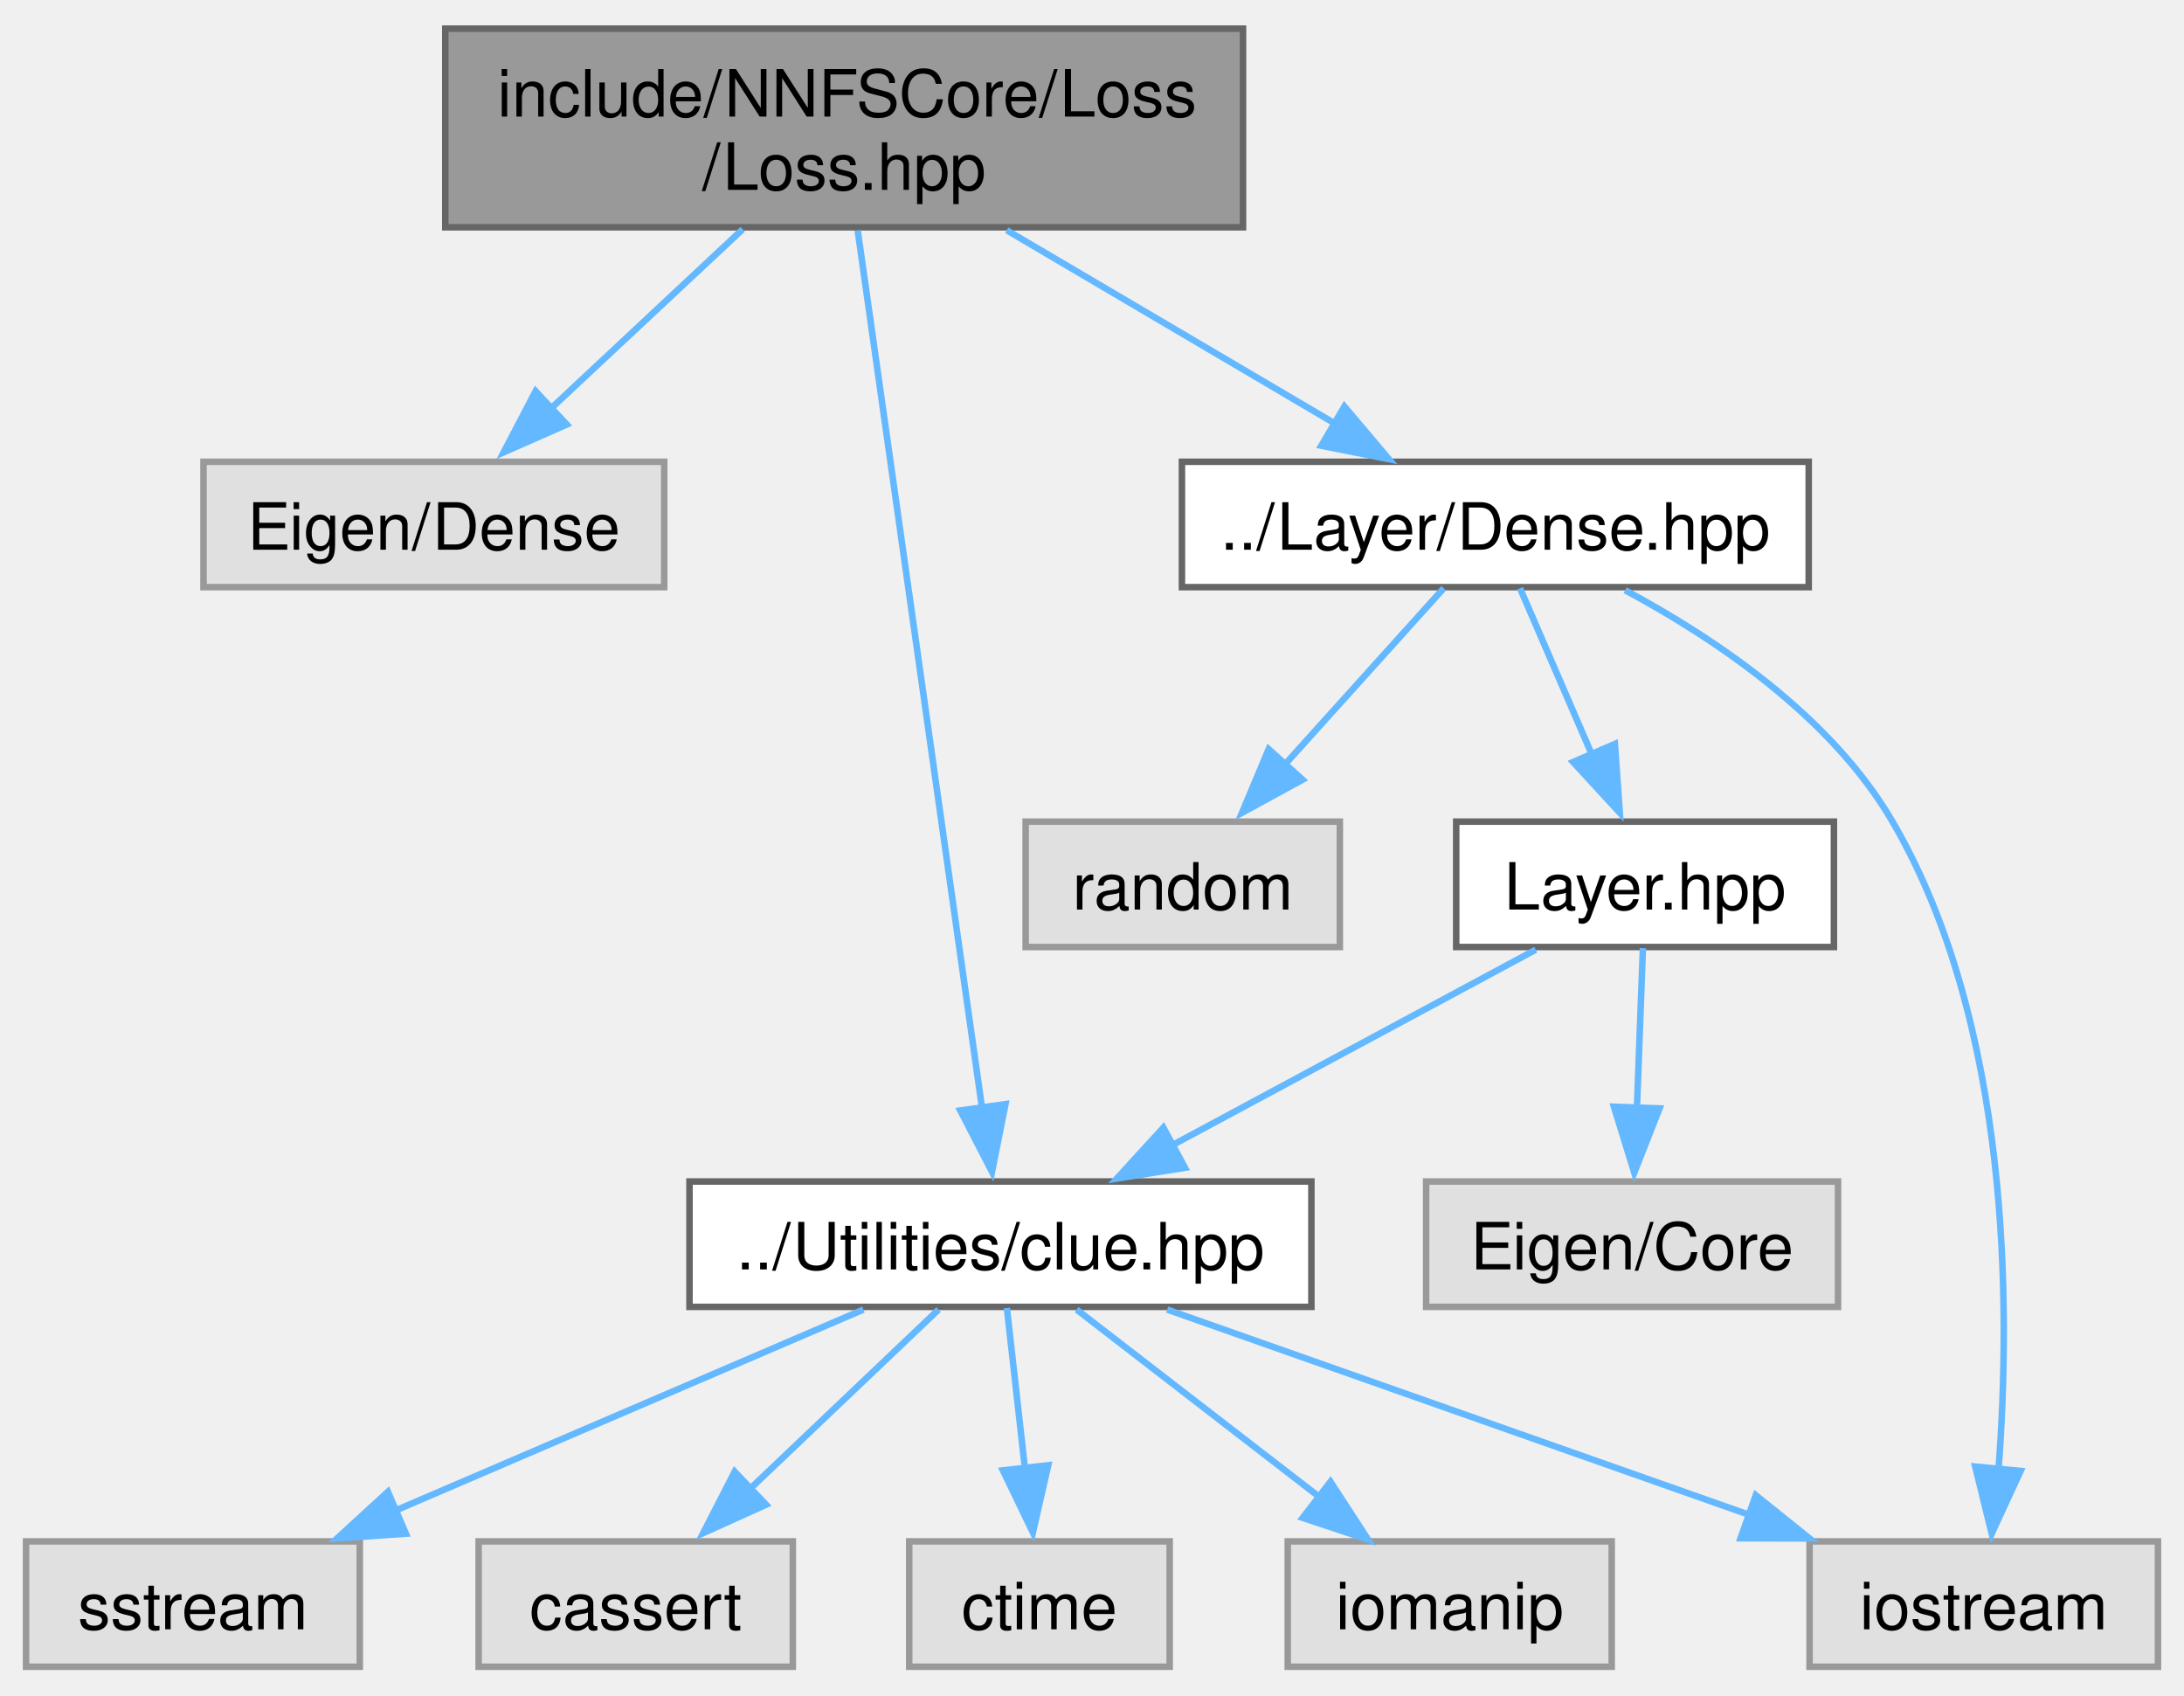
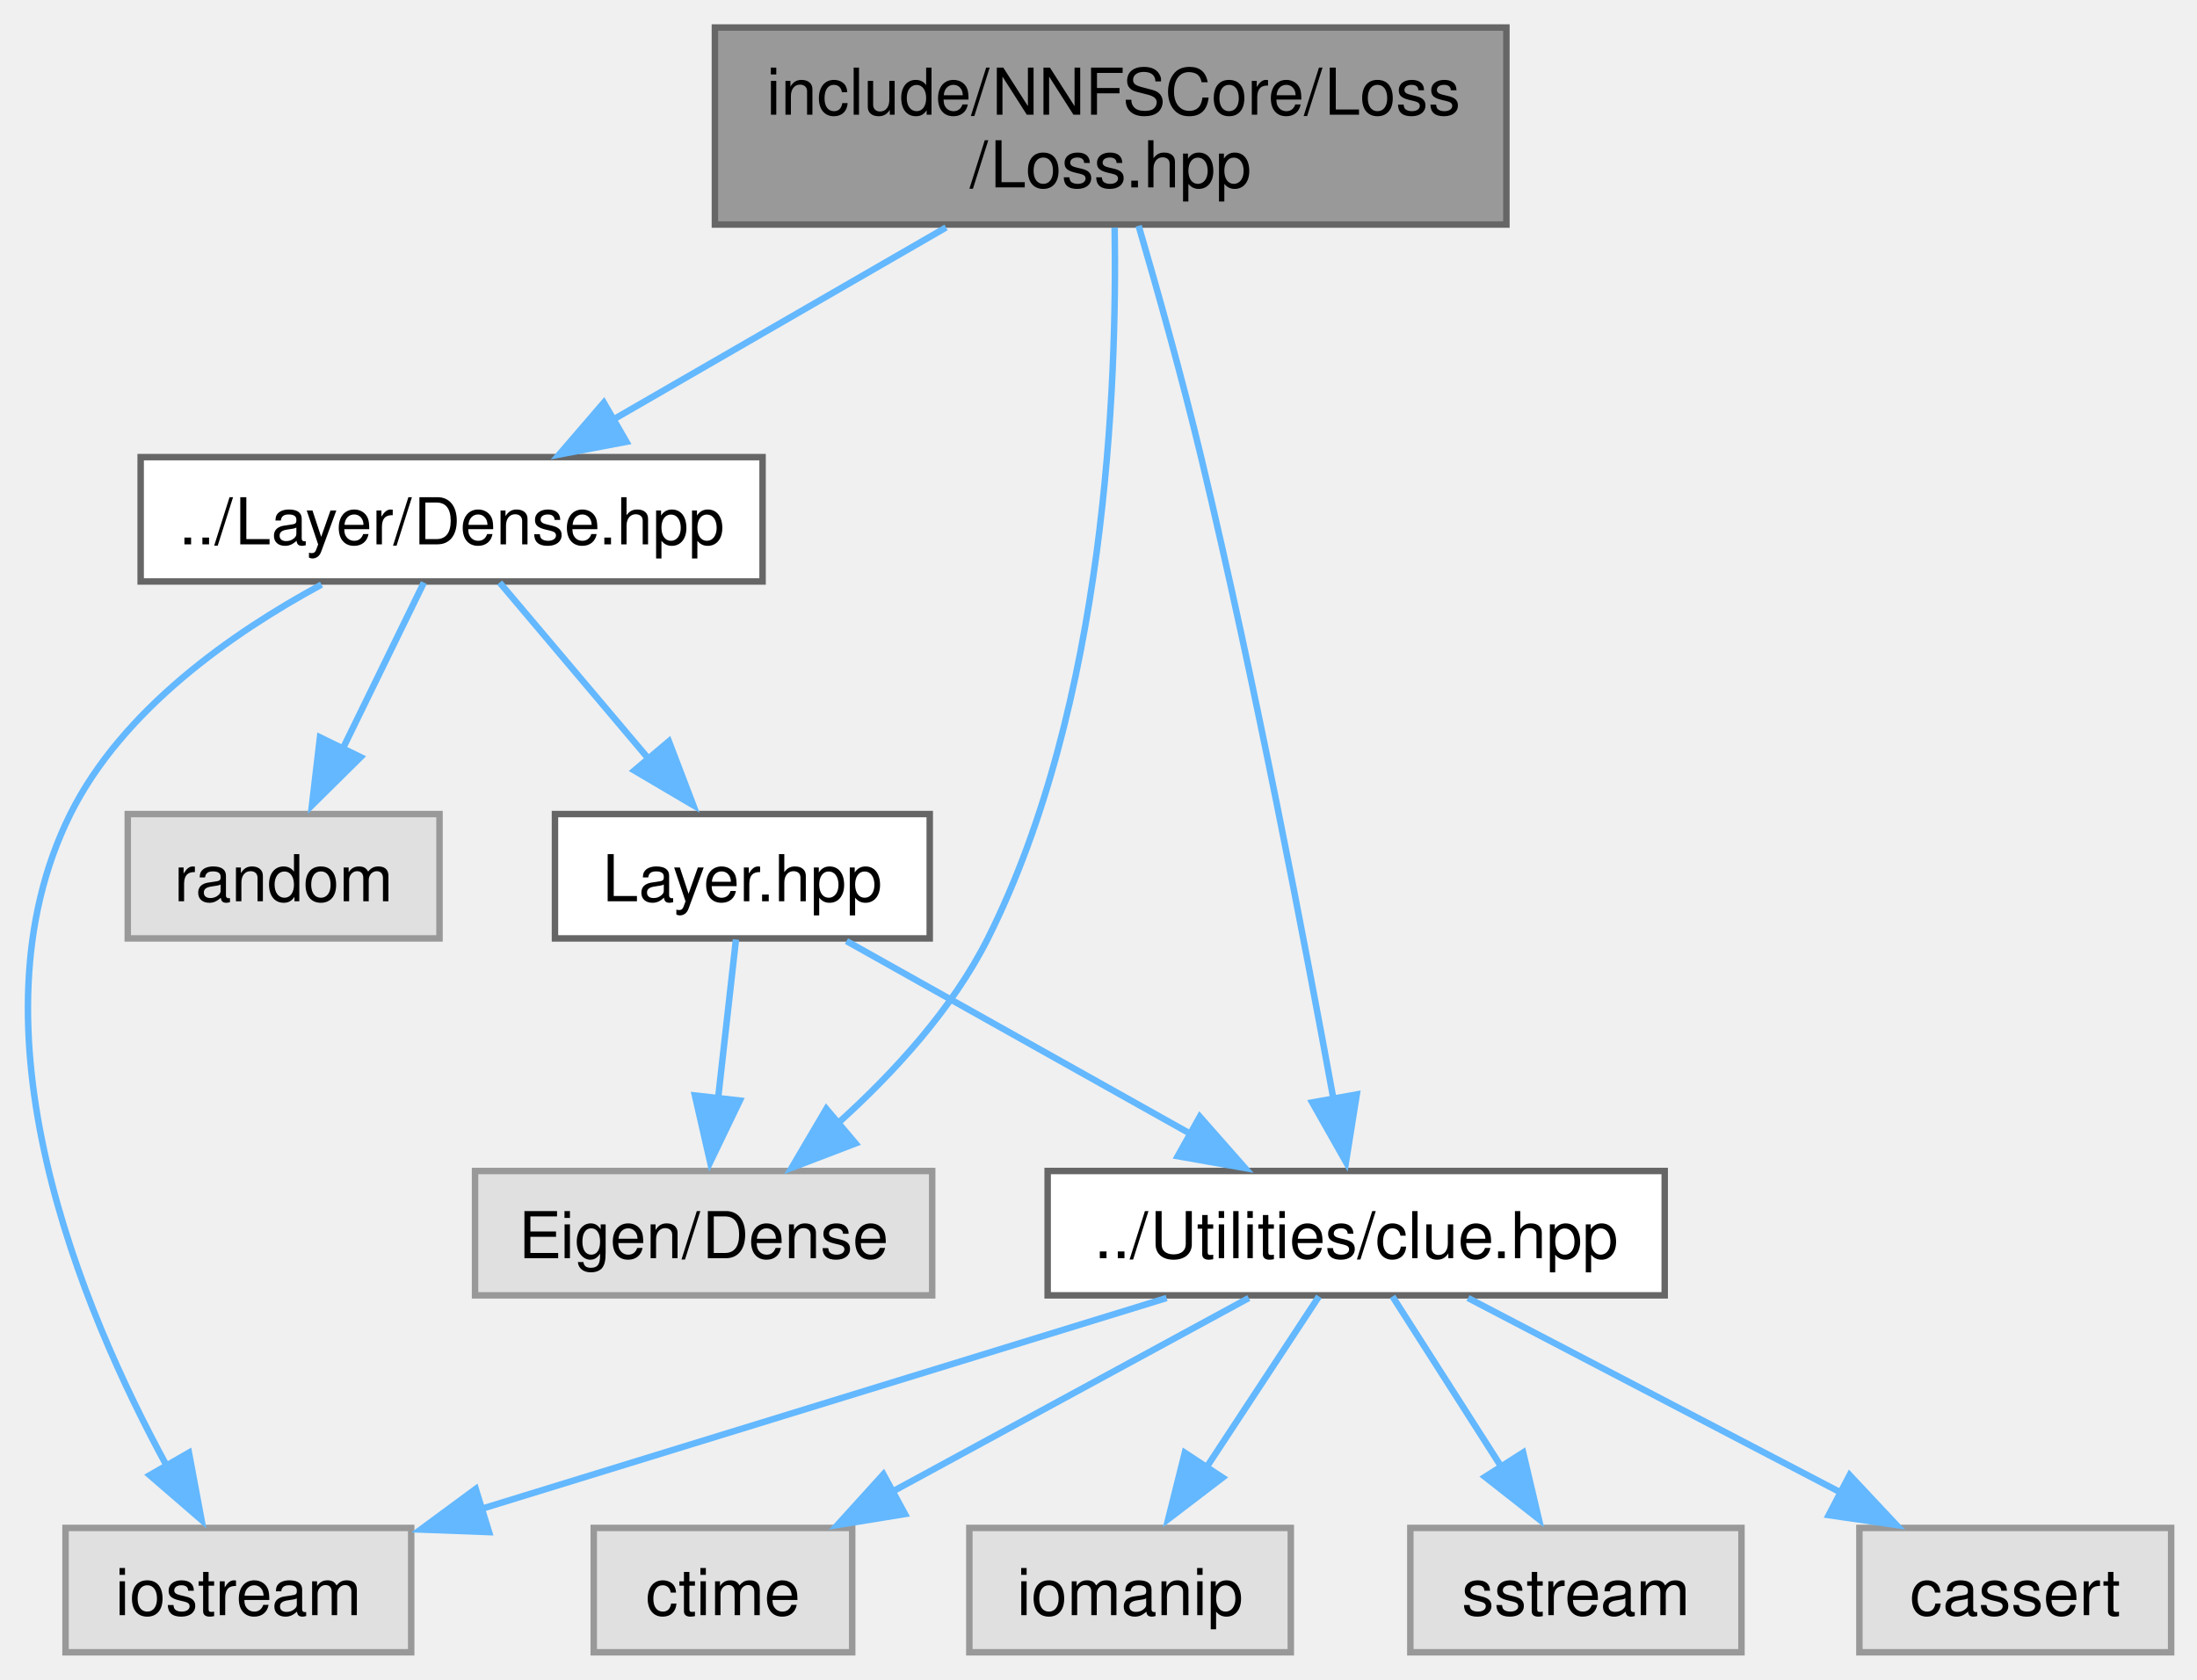
- <svg xmlns="http://www.w3.org/2000/svg" xmlns:xlink="http://www.w3.org/1999/xlink" width="335pt" height="260pt" viewBox="0.00 0.00 335.38 259.50">
+ <svg xmlns="http://www.w3.org/2000/svg" xmlns:xlink="http://www.w3.org/1999/xlink" width="340pt" height="260pt" viewBox="0.00 0.00 340.02 259.50">
  <g id="graph0" class="graph" transform="scale(1 1) rotate(0) translate(4 255.5)">
    <g id="node1" class="node">
      <g id="a_node1">
        <a xlink:title=" ">
-           <polygon fill="#999999" stroke="#666666" points="186.88,-251.5 64.38,-251.5 64.38,-221 186.88,-221 186.88,-251.5" />
-           <text text-anchor="start" x="72.38" y="-238" font-family="Helvetica,sans-Serif" font-size="10.00">include/NNFSCore/Loss</text>
-           <text text-anchor="middle" x="125.62" y="-226.75" font-family="Helvetica,sans-Serif" font-size="10.00">/Loss.hpp</text>
+           <polygon fill="#999999" stroke="#666666" points="229.14,-251.5 106.64,-251.5 106.64,-221 229.14,-221 229.14,-251.5" />
+           <text text-anchor="start" x="114.64" y="-238" font-family="Helvetica,sans-Serif" font-size="10.00">include/NNFSCore/Loss</text>
+           <text text-anchor="middle" x="167.89" y="-226.75" font-family="Helvetica,sans-Serif" font-size="10.00">/Loss.hpp</text>
        </a>
      </g>
    </g>
    <g id="node2" class="node">
      <g id="a_node2">
        <a xlink:title=" ">
-           <polygon fill="#e0e0e0" stroke="#999999" points="98,-185 27.25,-185 27.25,-165.75 98,-165.75 98,-185" />
-           <text text-anchor="middle" x="62.62" y="-171.5" font-family="Helvetica,sans-Serif" font-size="10.00">Eigen/Dense</text>
+           <polygon fill="#e0e0e0" stroke="#999999" points="140.27,-74.5 69.52,-74.5 69.52,-55.25 140.27,-55.25 140.27,-74.5" />
+           <text text-anchor="middle" x="104.89" y="-61" font-family="Helvetica,sans-Serif" font-size="10.00">Eigen/Dense</text>
        </a>
      </g>
    </g>
    <g id="edge1" class="edge">
-       <path fill="none" stroke="#63b8ff" d="M110.05,-220.7C101.01,-212.25 89.6,-201.58 80.23,-192.83" />
-       <polygon fill="#63b8ff" stroke="#63b8ff" points="83.03,-190.72 73.34,-186.45 78.25,-195.84 83.03,-190.72" />
+       <path fill="none" stroke="#63b8ff" d="M168.51,-220.54C168.91,-196.28 167.16,-146.93 148.89,-110.5 143.41,-99.56 134.25,-89.62 125.7,-81.91" />
+       <polygon fill="#63b8ff" stroke="#63b8ff" points="128.41,-78.77 118.52,-74.99 123.89,-84.12 128.41,-78.77" />
    </g>
    <g id="node3" class="node">
      <g id="a_node3">
        <a xlink:href="clue_8hpp.html" target="_top" xlink:title=" ">
-           <polygon fill="white" stroke="#666666" points="197.38,-74.5 101.88,-74.5 101.88,-55.25 197.38,-55.25 197.38,-74.5" />
-           <text text-anchor="middle" x="149.62" y="-61" font-family="Helvetica,sans-Serif" font-size="10.00">../Utilities/clue.hpp</text>
+           <polygon fill="white" stroke="#666666" points="253.64,-74.5 158.14,-74.5 158.14,-55.25 253.64,-55.25 253.64,-74.5" />
+           <text text-anchor="middle" x="205.89" y="-61" font-family="Helvetica,sans-Serif" font-size="10.00">../Utilities/clue.hpp</text>
        </a>
      </g>
    </g>
    <g id="edge2" class="edge">
-       <path fill="none" stroke="#63b8ff" d="M127.71,-220.52C132.04,-189.99 141.98,-119.83 146.84,-85.51" />
-       <polygon fill="#63b8ff" stroke="#63b8ff" points="150.4,-86.38 148.33,-75.99 143.47,-85.4 150.4,-86.38" />
+       <path fill="none" stroke="#63b8ff" d="M172.22,-220.81C175.14,-210.81 178.98,-197.15 181.89,-185 190.23,-150.23 198.05,-109.3 202.38,-85.59" />
+       <polygon fill="#63b8ff" stroke="#63b8ff" points="205.98,-86.35 204.31,-75.89 199.09,-85.11 205.98,-86.35" />
    </g>
    <g id="node9" class="node">
      <g id="a_node9">
        <a xlink:href="_dense_8hpp.html" target="_top" xlink:title=" ">
-           <polygon fill="white" stroke="#666666" points="273.75,-185 177.5,-185 177.5,-165.75 273.75,-165.75 273.75,-185" />
-           <text text-anchor="middle" x="225.62" y="-171.5" font-family="Helvetica,sans-Serif" font-size="10.00">../Layer/Dense.hpp</text>
+           <polygon fill="white" stroke="#666666" points="114.02,-185 17.77,-185 17.77,-165.75 114.02,-165.75 114.02,-185" />
+           <text text-anchor="middle" x="65.89" y="-171.5" font-family="Helvetica,sans-Serif" font-size="10.00">../Layer/Dense.hpp</text>
        </a>
      </g>
    </g>
    <g id="edge8" class="edge">
-       <path fill="none" stroke="#63b8ff" d="M150.6,-220.55C165.98,-211.49 185.61,-199.94 200.93,-190.91" />
-       <polygon fill="#63b8ff" stroke="#63b8ff" points="202.45,-193.49 209.29,-185.4 198.9,-187.46 202.45,-193.49" />
+       <path fill="none" stroke="#63b8ff" d="M142.42,-220.55C126.59,-211.41 106.33,-199.72 90.64,-190.66" />
+       <polygon fill="#63b8ff" stroke="#63b8ff" points="92.95,-187.37 82.54,-185.4 89.45,-193.43 92.95,-187.37" />
    </g>
    <g id="node4" class="node">
      <g id="a_node4">
        <a xlink:title=" ">
-           <polygon fill="#e0e0e0" stroke="#999999" points="243.5,-19.25 193.75,-19.25 193.75,0 243.5,0 243.5,-19.25" />
-           <text text-anchor="middle" x="218.62" y="-5.75" font-family="Helvetica,sans-Serif" font-size="10.00">iomanip</text>
+           <polygon fill="#e0e0e0" stroke="#999999" points="195.77,-19.25 146.02,-19.25 146.02,0 195.77,0 195.77,-19.25" />
+           <text text-anchor="middle" x="170.89" y="-5.75" font-family="Helvetica,sans-Serif" font-size="10.00">iomanip</text>
        </a>
      </g>
    </g>
    <g id="edge3" class="edge">
-       <path fill="none" stroke="#63b8ff" d="M161.33,-54.84C171.5,-46.99 186.46,-35.45 198.54,-26.12" />
-       <polygon fill="#63b8ff" stroke="#63b8ff" points="200.31,-28.41 206.09,-19.52 196.04,-22.86 200.31,-28.41" />
+       <path fill="none" stroke="#63b8ff" d="M200.12,-55.08C195.43,-47.96 188.68,-37.68 182.84,-28.8" />
+       <polygon fill="#63b8ff" stroke="#63b8ff" points="185.22,-27.04 176.8,-20.61 179.37,-30.89 185.22,-27.04" />
    </g>
    <g id="node5" class="node">
      <g id="a_node5">
        <a xlink:title=" ">
-           <polygon fill="#e0e0e0" stroke="#999999" points="51.25,-19.25 0,-19.25 0,0 51.25,0 51.25,-19.25" />
-           <text text-anchor="middle" x="25.62" y="-5.75" font-family="Helvetica,sans-Serif" font-size="10.00">sstream</text>
+           <polygon fill="#e0e0e0" stroke="#999999" points="265.52,-19.25 214.27,-19.25 214.27,0 265.52,0 265.52,-19.25" />
+           <text text-anchor="middle" x="239.89" y="-5.75" font-family="Helvetica,sans-Serif" font-size="10.00">sstream</text>
        </a>
      </g>
    </g>
    <g id="edge4" class="edge">
-       <path fill="none" stroke="#63b8ff" d="M128.59,-54.84C108.91,-46.39 79.25,-33.65 56.81,-24.02" />
-       <polygon fill="#63b8ff" stroke="#63b8ff" points="58.33,-20.43 47.76,-19.7 55.57,-26.86 58.33,-20.43" />
+       <path fill="none" stroke="#63b8ff" d="M211.51,-55.08C216.06,-47.96 222.62,-37.68 228.29,-28.8" />
+       <polygon fill="#63b8ff" stroke="#63b8ff" points="231.73,-30.92 234.16,-20.61 225.83,-27.15 231.73,-30.92" />
    </g>
    <g id="node6" class="node">
      <g id="a_node6">
        <a xlink:title=" ">
-           <polygon fill="#e0e0e0" stroke="#999999" points="117.75,-19.25 69.5,-19.25 69.5,0 117.75,0 117.75,-19.25" />
-           <text text-anchor="middle" x="93.62" y="-5.75" font-family="Helvetica,sans-Serif" font-size="10.00">cassert</text>
+           <polygon fill="#e0e0e0" stroke="#999999" points="332.02,-19.25 283.77,-19.25 283.77,0 332.02,0 332.02,-19.25" />
+           <text text-anchor="middle" x="307.89" y="-5.75" font-family="Helvetica,sans-Serif" font-size="10.00">cassert</text>
        </a>
      </g>
    </g>
    <g id="edge5" class="edge">
-       <path fill="none" stroke="#63b8ff" d="M140.13,-54.84C132.11,-47.22 120.44,-36.12 110.8,-26.95" />
-       <polygon fill="#63b8ff" stroke="#63b8ff" points="113.64,-24.88 103.98,-20.52 108.82,-29.95 113.64,-24.88" />
+       <path fill="none" stroke="#63b8ff" d="M223.2,-54.84C239.02,-46.58 262.68,-34.23 280.98,-24.68" />
+       <polygon fill="#63b8ff" stroke="#63b8ff" points="282.26,-27.43 289.51,-19.7 279.02,-21.23 282.26,-27.43" />
    </g>
    <g id="node7" class="node">
      <g id="a_node7">
        <a xlink:title=" ">
-           <polygon fill="#e0e0e0" stroke="#999999" points="327.38,-19.25 273.88,-19.25 273.88,0 327.38,0 327.38,-19.25" />
-           <text text-anchor="middle" x="300.62" y="-5.75" font-family="Helvetica,sans-Serif" font-size="10.00">iostream</text>
+           <polygon fill="#e0e0e0" stroke="#999999" points="59.64,-19.25 6.14,-19.25 6.14,0 59.64,0 59.64,-19.25" />
+           <text text-anchor="middle" x="32.89" y="-5.75" font-family="Helvetica,sans-Serif" font-size="10.00">iostream</text>
        </a>
      </g>
    </g>
    <g id="edge6" class="edge">
-       <path fill="none" stroke="#63b8ff" d="M175.24,-54.84C199.86,-46.16 237.29,-32.96 264.85,-23.24" />
-       <polygon fill="#63b8ff" stroke="#63b8ff" points="265.62,-26.33 273.88,-19.7 263.29,-19.73 265.62,-26.33" />
+       <path fill="none" stroke="#63b8ff" d="M176.55,-54.84C147.27,-45.83 102.19,-31.95 70.35,-22.15" />
+       <polygon fill="#63b8ff" stroke="#63b8ff" points="71.69,-18.6 61.1,-19 69.63,-25.29 71.69,-18.6" />
    </g>
    <g id="node8" class="node">
      <g id="a_node8">
        <a xlink:title=" ">
-           <polygon fill="#e0e0e0" stroke="#999999" points="175.62,-19.25 135.62,-19.25 135.62,0 175.62,0 175.62,-19.25" />
-           <text text-anchor="middle" x="155.62" y="-5.75" font-family="Helvetica,sans-Serif" font-size="10.00">ctime</text>
+           <polygon fill="#e0e0e0" stroke="#999999" points="127.89,-19.25 87.89,-19.25 87.89,0 127.89,0 127.89,-19.25" />
+           <text text-anchor="middle" x="107.89" y="-5.75" font-family="Helvetica,sans-Serif" font-size="10.00">ctime</text>
        </a>
      </g>
    </g>
    <g id="edge7" class="edge">
-       <path fill="none" stroke="#63b8ff" d="M150.62,-55.08C151.37,-48.42 152.43,-38.99 153.38,-30.53" />
-       <polygon fill="#63b8ff" stroke="#63b8ff" points="156.97,-30.94 154.61,-20.61 150.01,-30.15 156.97,-30.94" />
+       <path fill="none" stroke="#63b8ff" d="M189.27,-54.84C174.21,-46.66 151.75,-34.46 134.24,-24.94" />
+       <polygon fill="#63b8ff" stroke="#63b8ff" points="136.06,-21.4 125.6,-19.7 132.72,-27.55 136.06,-21.4" />
    </g>
    <g id="edge9" class="edge">
-       <path fill="none" stroke="#63b8ff" d="M245.56,-165.28C259.49,-157.81 277.24,-145.84 286.62,-129.75 304.76,-98.67 304.79,-55.27 302.9,-30.34" />
-       <polygon fill="#63b8ff" stroke="#63b8ff" points="306.29,-30.06 301.85,-20.44 299.32,-30.73 306.29,-30.06" />
+       <path fill="none" stroke="#63b8ff" d="M45.76,-165.27C32.04,-157.85 14.96,-145.96 6.89,-129.75 -9.61,-96.57 8.62,-53.05 21.8,-28.86" />
+       <polygon fill="#63b8ff" stroke="#63b8ff" points="25.24,-30.9 27.19,-20.48 19.17,-27.41 25.24,-30.9" />
    </g>
    <g id="node10" class="node">
      <g id="a_node10">
        <a xlink:title=" ">
-           <polygon fill="#e0e0e0" stroke="#999999" points="201.75,-129.75 153.5,-129.75 153.5,-110.5 201.75,-110.5 201.75,-129.75" />
-           <text text-anchor="middle" x="177.62" y="-116.25" font-family="Helvetica,sans-Serif" font-size="10.00">random</text>
+           <polygon fill="#e0e0e0" stroke="#999999" points="64.02,-129.75 15.77,-129.75 15.77,-110.5 64.02,-110.5 64.02,-129.75" />
+           <text text-anchor="middle" x="39.89" y="-116.25" font-family="Helvetica,sans-Serif" font-size="10.00">random</text>
        </a>
      </g>
    </g>
    <g id="edge10" class="edge">
-       <path fill="none" stroke="#63b8ff" d="M217.7,-165.58C211,-158.15 201.21,-147.29 192.98,-138.16" />
-       <polygon fill="#63b8ff" stroke="#63b8ff" points="196.02,-136.19 186.72,-131.11 190.82,-140.88 196.02,-136.19" />
+       <path fill="none" stroke="#63b8ff" d="M61.6,-165.58C58.2,-158.61 53.32,-148.62 49.05,-139.87" />
+       <polygon fill="#63b8ff" stroke="#63b8ff" points="51.81,-138.56 44.28,-131.11 45.52,-141.63 51.81,-138.56" />
    </g>
    <g id="node11" class="node">
      <g id="a_node11">
        <a xlink:href="_layer_8hpp.html" target="_top" xlink:title=" ">
-           <polygon fill="white" stroke="#666666" points="277.62,-129.75 219.62,-129.75 219.62,-110.5 277.62,-110.5 277.62,-129.75" />
-           <text text-anchor="middle" x="248.62" y="-116.25" font-family="Helvetica,sans-Serif" font-size="10.00">Layer.hpp</text>
+           <polygon fill="white" stroke="#666666" points="139.89,-129.75 81.89,-129.75 81.89,-110.5 139.89,-110.5 139.89,-129.75" />
+           <text text-anchor="middle" x="110.89" y="-116.25" font-family="Helvetica,sans-Serif" font-size="10.00">Layer.hpp</text>
        </a>
      </g>
    </g>
    <g id="edge11" class="edge">
-       <path fill="none" stroke="#63b8ff" d="M229.42,-165.58C232.4,-158.69 236.66,-148.84 240.4,-140.16" />
-       <polygon fill="#63b8ff" stroke="#63b8ff" points="243.99,-141.68 244.74,-131.11 237.57,-138.9 243.99,-141.68" />
+       <path fill="none" stroke="#63b8ff" d="M73.33,-165.58C79.54,-158.23 88.6,-147.51 96.26,-138.44" />
+       <polygon fill="#63b8ff" stroke="#63b8ff" points="99.52,-141.01 103.3,-131.11 94.17,-136.49 99.52,-141.01" />
+     </g>
+     <g id="edge12" class="edge">
+       <path fill="none" stroke="#63b8ff" d="M109.9,-110.33C109.15,-103.67 108.09,-94.24 107.14,-85.78" />
+       <polygon fill="#63b8ff" stroke="#63b8ff" points="110.5,-85.4 105.91,-75.86 103.55,-86.19 110.5,-85.4" />
    </g>
    <g id="edge13" class="edge">
-       <path fill="none" stroke="#63b8ff" d="M231.83,-110.09C216.47,-101.83 193.51,-89.48 175.75,-79.93" />
-       <polygon fill="#63b8ff" stroke="#63b8ff" points="177.97,-76.61 167.5,-74.95 174.65,-82.77 177.97,-76.61" />
-     </g>
-     <g id="node12" class="node">
-       <g id="a_node12">
-         <a xlink:title=" ">
-           <polygon fill="#e0e0e0" stroke="#999999" points="278.25,-74.5 215,-74.5 215,-55.25 278.25,-55.25 278.25,-74.5" />
-           <text text-anchor="middle" x="246.62" y="-61" font-family="Helvetica,sans-Serif" font-size="10.00">Eigen/Core</text>
-         </a>
-       </g>
-     </g>
-     <g id="edge12" class="edge">
-       <path fill="none" stroke="#63b8ff" d="M248.29,-110.33C248.04,-103.67 247.69,-94.24 247.37,-85.78" />
-       <polygon fill="#63b8ff" stroke="#63b8ff" points="250.84,-85.72 246.96,-75.86 243.84,-85.98 250.84,-85.72" />
+       <path fill="none" stroke="#63b8ff" d="M127.01,-110.09C141.61,-101.91 163.38,-89.71 180.35,-80.19" />
+       <polygon fill="#63b8ff" stroke="#63b8ff" points="181.69,-82.9 188.7,-74.95 178.27,-76.79 181.69,-82.9" />
    </g>
  </g>
</svg>
